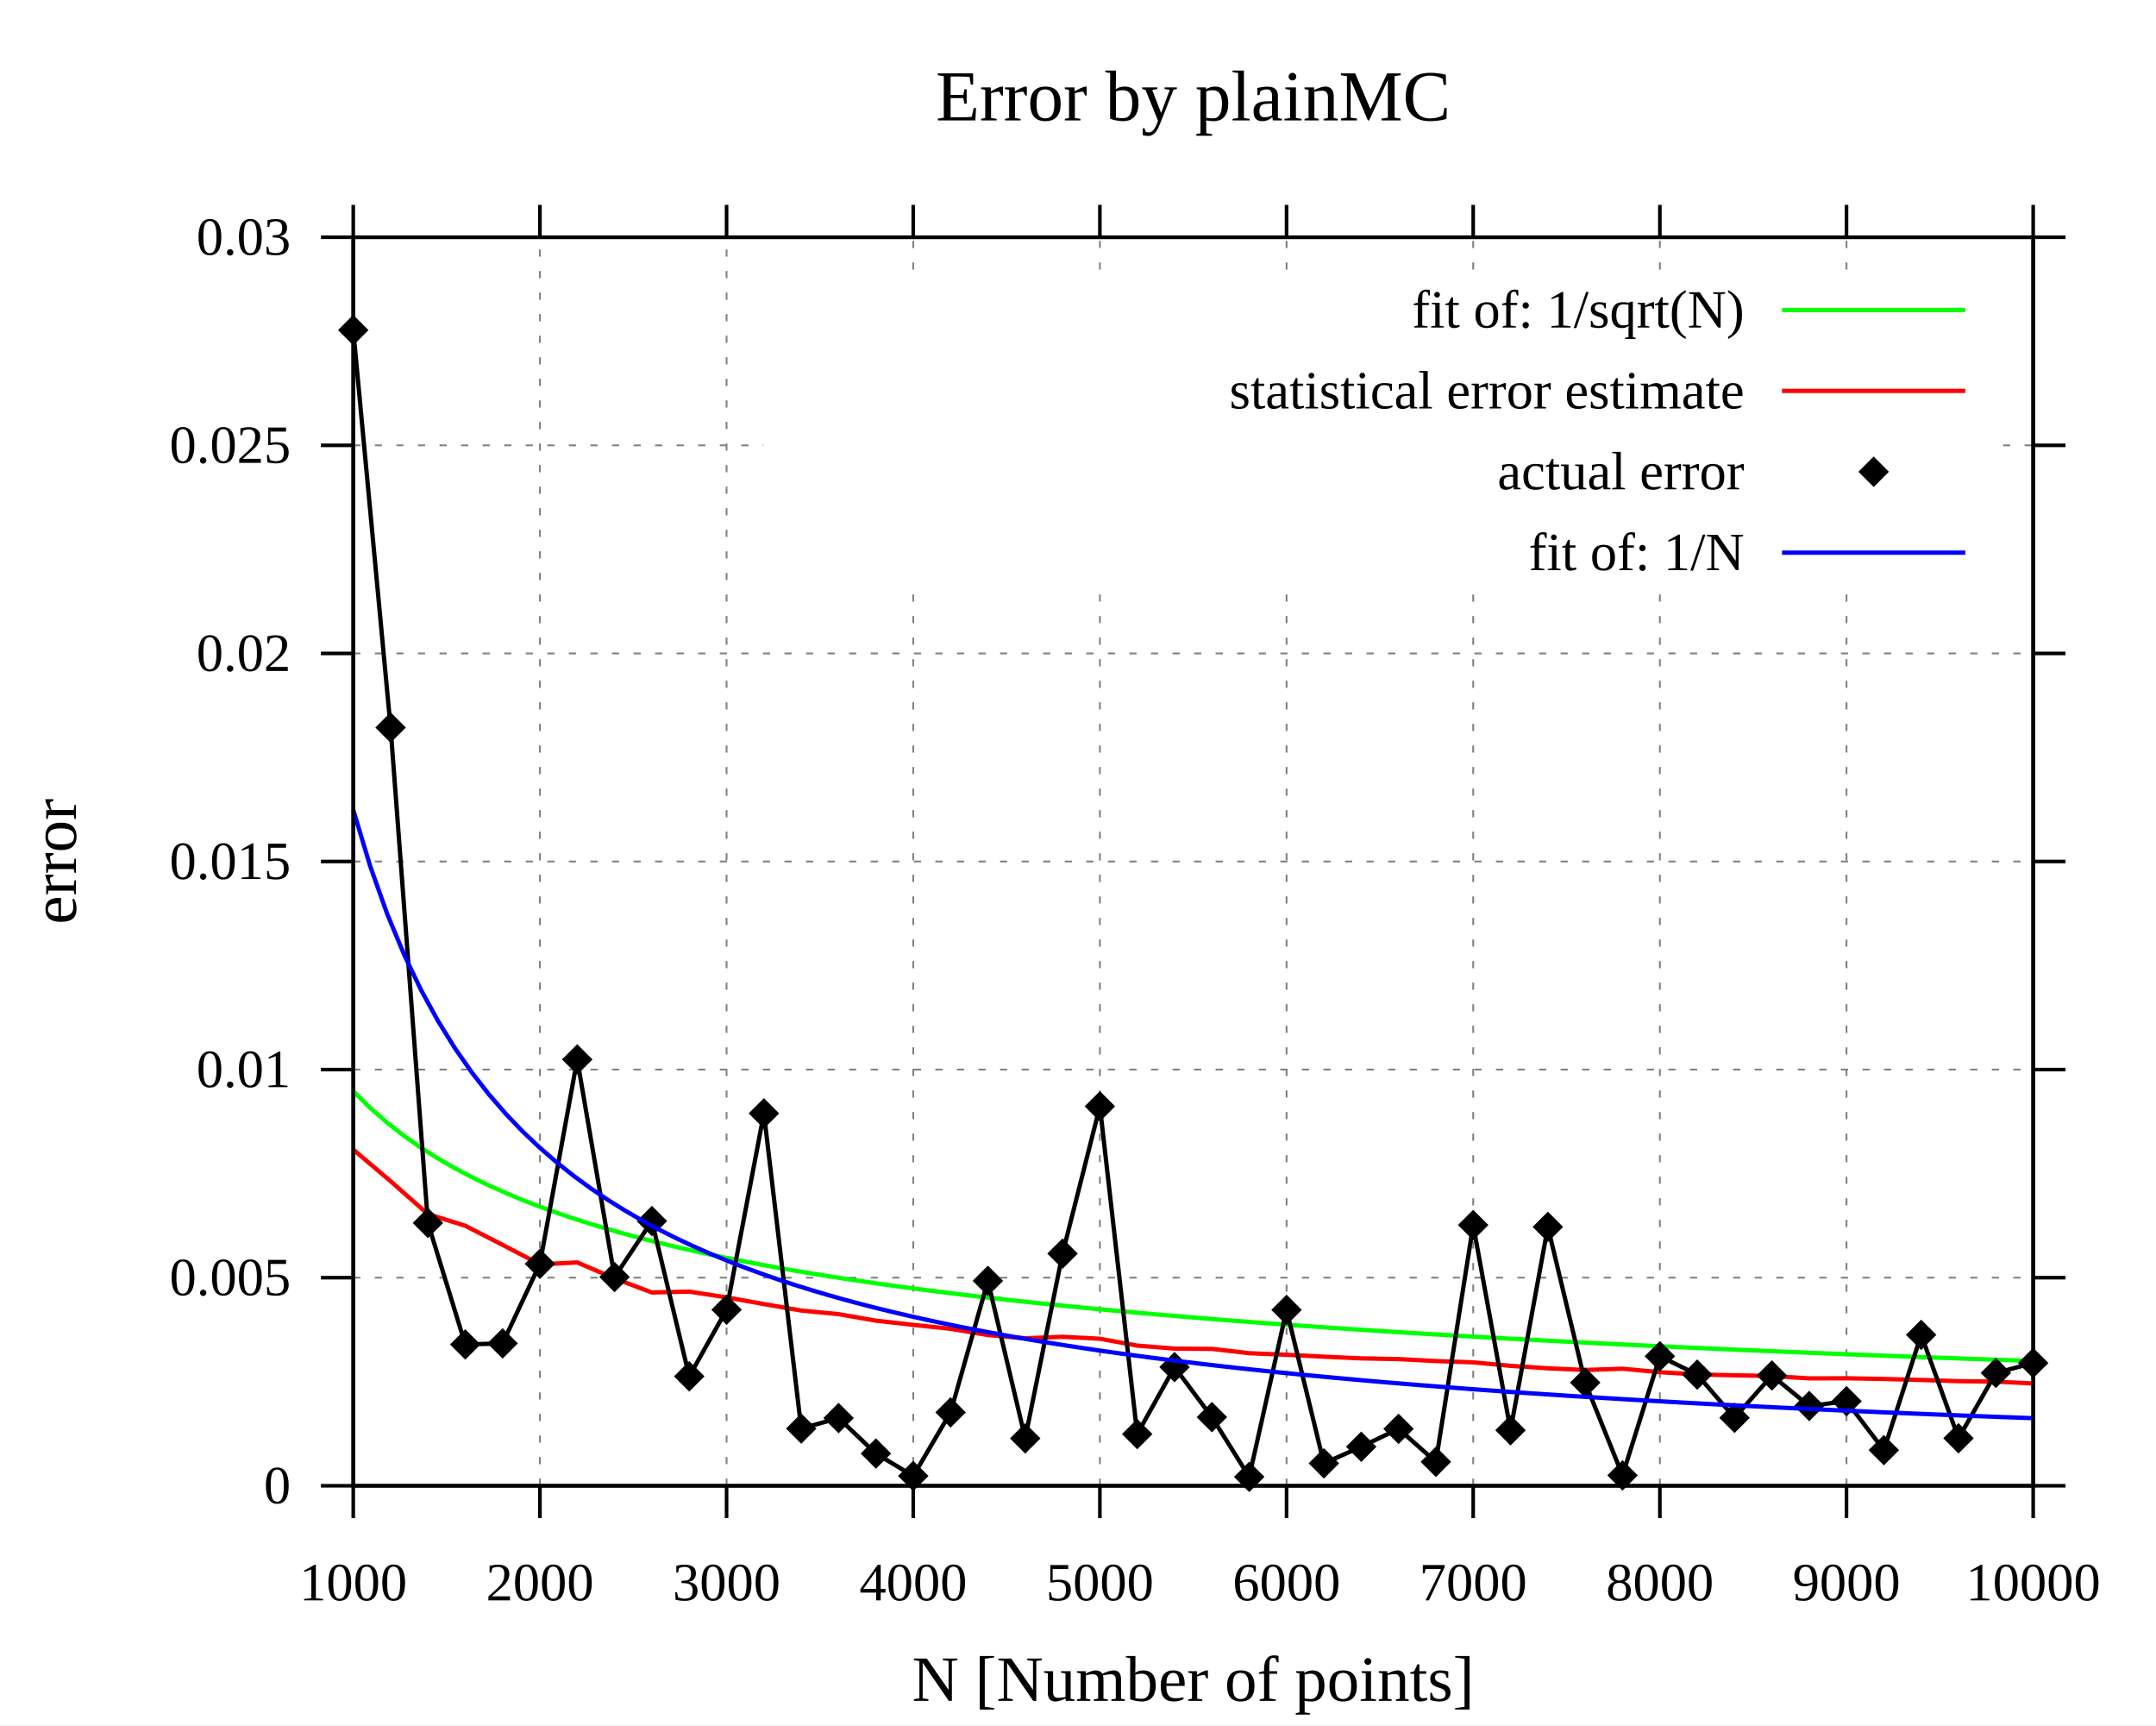
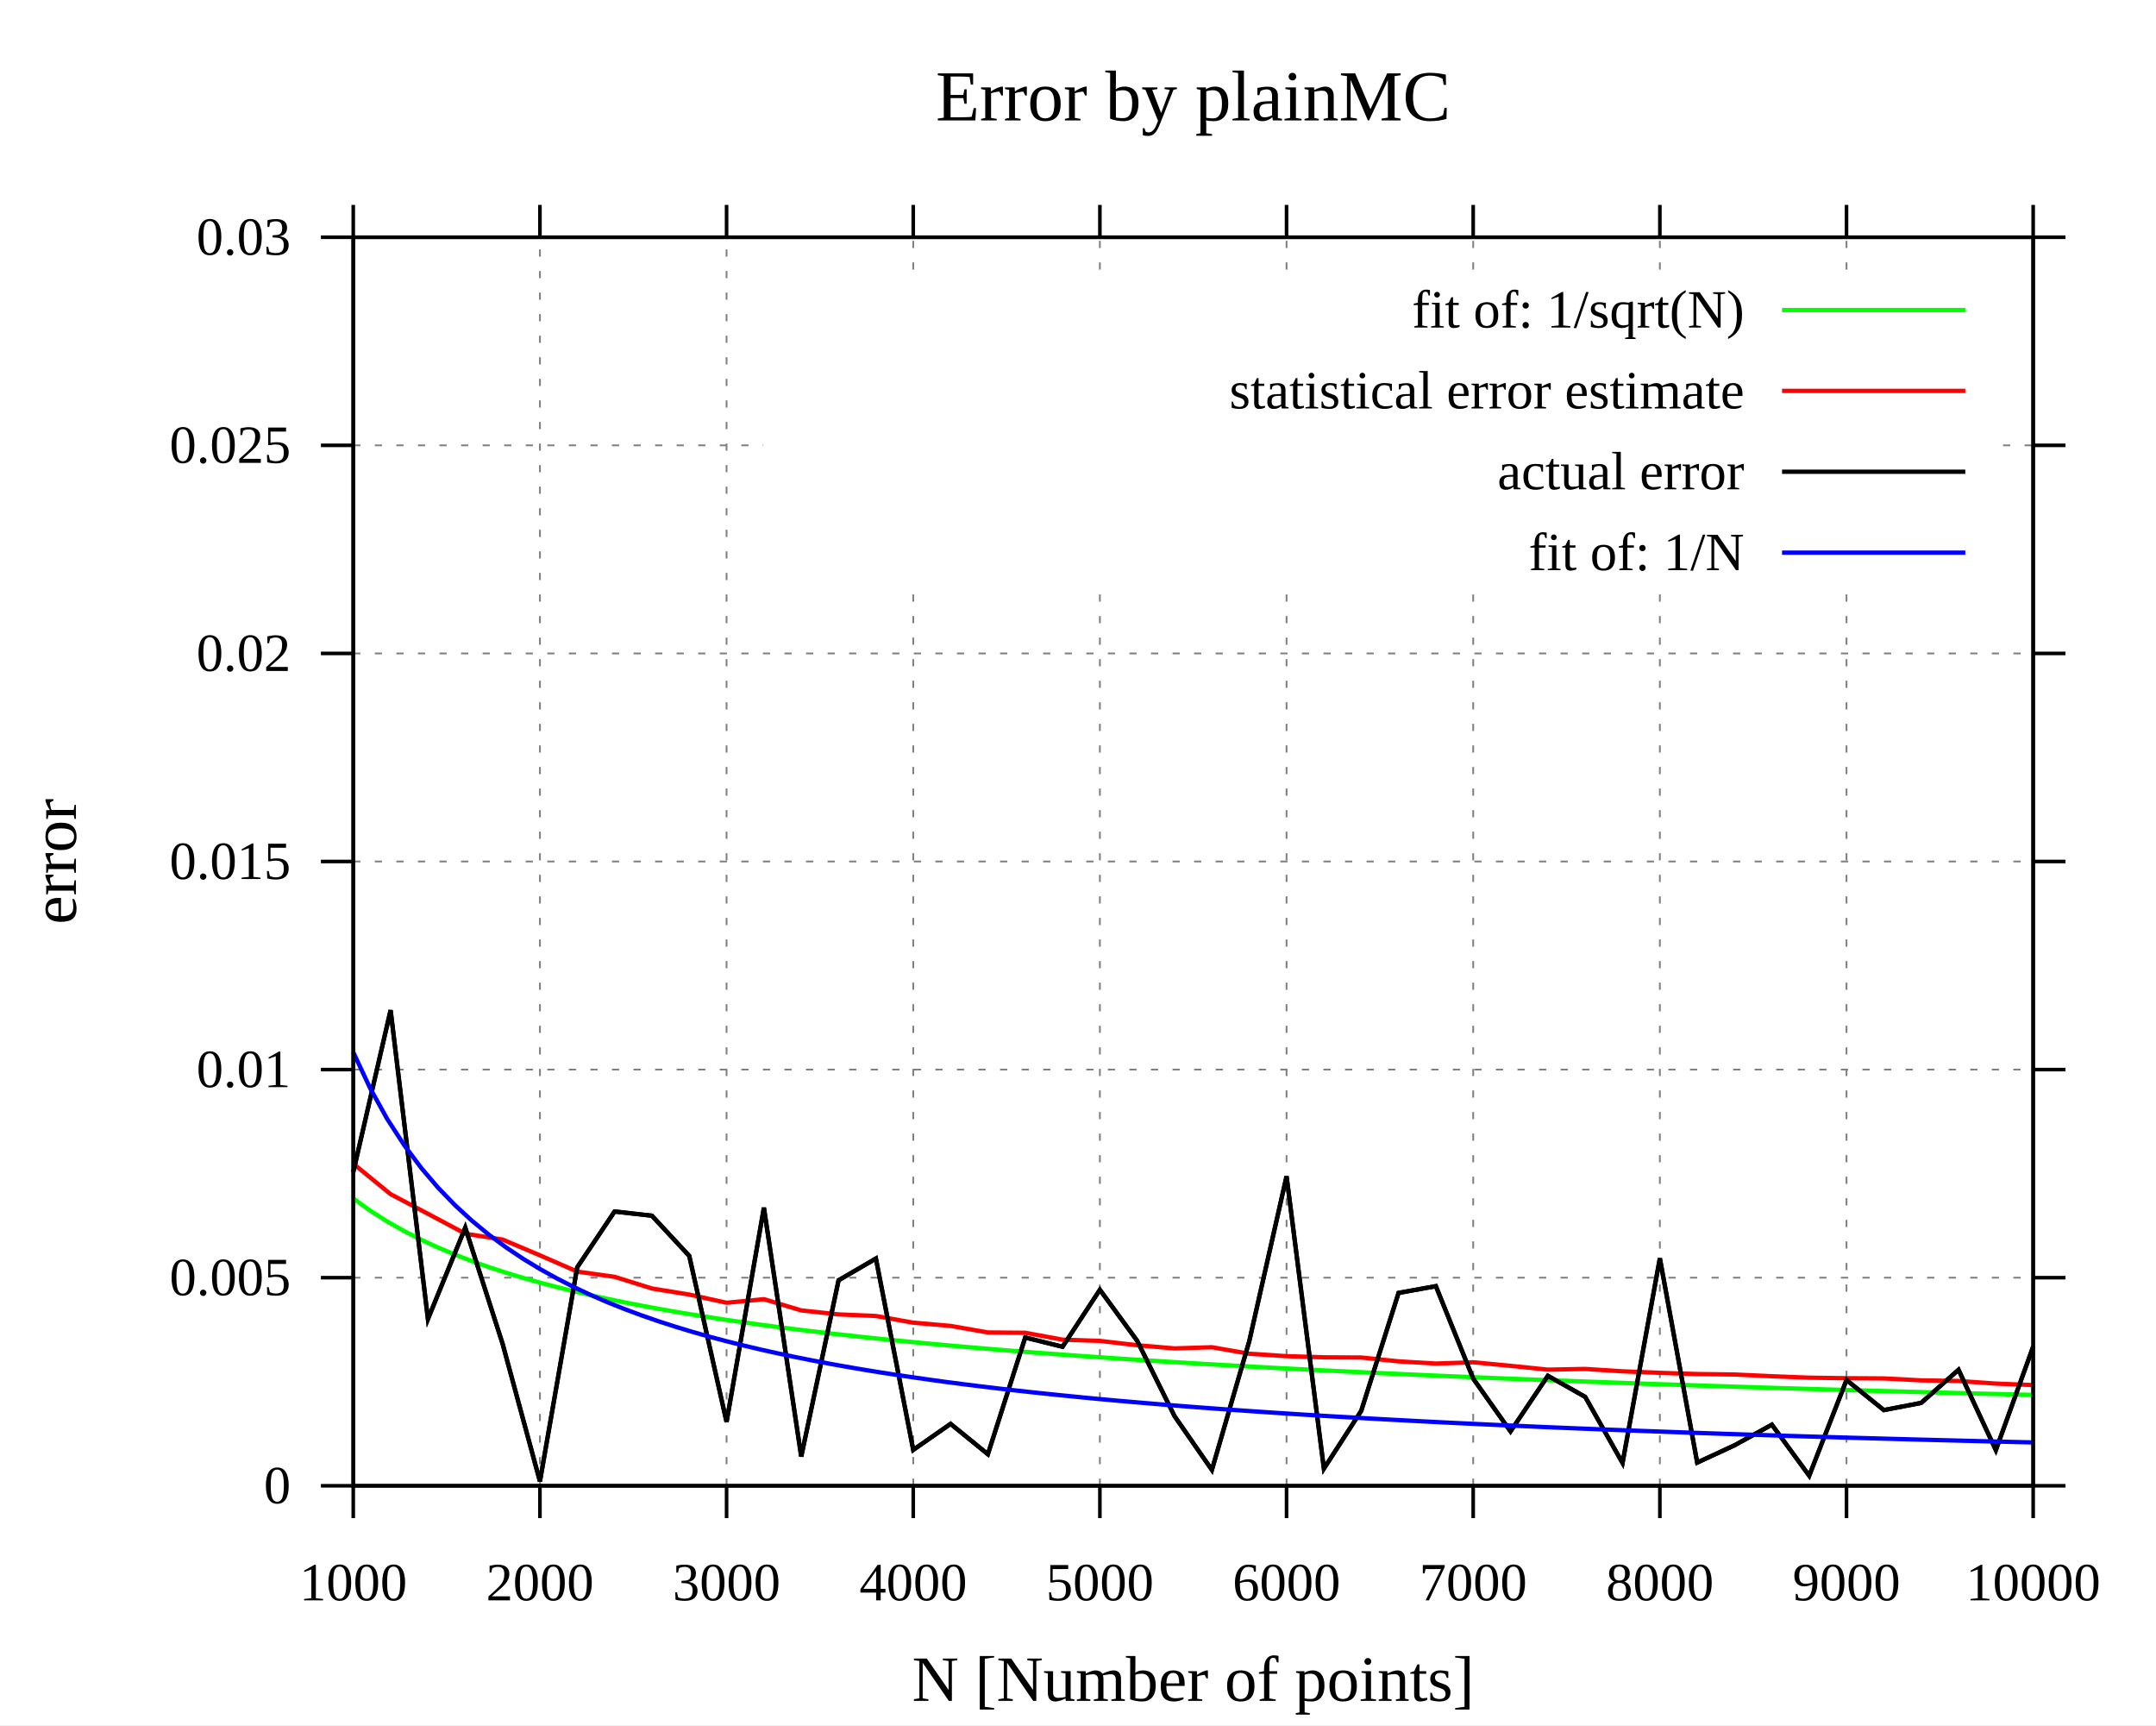
<svg xmlns="http://www.w3.org/2000/svg" xmlns:xlink="http://www.w3.org/1999/xlink" width="600" height="480" viewBox="0 0 600 480">
  <g id="gnuplot_canvas">
    <rect x="0" y="0" width="600" height="480" fill="#ffffff" />
    <defs>
      <circle id="gpDot" r="0.5" stroke-width="0.5" stroke="currentColor" />
      <path id="gpPt0" stroke-width="0.222" stroke="currentColor" d="M-1,0 h2 M0,-1 v2" />
      <path id="gpPt1" stroke-width="0.222" stroke="currentColor" d="M-1,-1 L1,1 M1,-1 L-1,1" />
      <path id="gpPt2" stroke-width="0.222" stroke="currentColor" d="M-1,0 L1,0 M0,-1 L0,1 M-1,-1 L1,1 M-1,1 L1,-1" />
      <rect id="gpPt3" stroke-width="0.222" stroke="currentColor" x="-1" y="-1" width="2" height="2" />
      <rect id="gpPt4" stroke-width="0.222" stroke="currentColor" fill="currentColor" x="-1" y="-1" width="2" height="2" />
      <circle id="gpPt5" stroke-width="0.222" stroke="currentColor" cx="0" cy="0" r="1" />
      <use xlink:href="#gpPt5" id="gpPt6" fill="currentColor" stroke="none" />
      <path id="gpPt7" stroke-width="0.222" stroke="currentColor" d="M0,-1.33 L-1.33,0.67 L1.33,0.67 z" />
      <use xlink:href="#gpPt7" id="gpPt8" fill="currentColor" stroke="none" />
      <use xlink:href="#gpPt7" id="gpPt9" stroke="currentColor" transform="rotate(180)" />
      <use xlink:href="#gpPt9" id="gpPt10" fill="currentColor" stroke="none" />
      <use xlink:href="#gpPt3" id="gpPt11" stroke="currentColor" transform="rotate(45)" />
      <use xlink:href="#gpPt11" id="gpPt12" fill="currentColor" stroke="none" />
      <path id="gpPt13" stroke-width="0.222" stroke="currentColor" d="M0,1.330 L1.265,0.411 L0.782,-1.067 L-0.782,-1.076 L-1.265,0.411 z" />
      <use xlink:href="#gpPt13" id="gpPt14" fill="currentColor" stroke="none" />
      <filter id="textbox" filterUnits="objectBoundingBox" x="0" y="0" height="1" width="1">
        <feFlood flood-color="#FFFFFF" flood-opacity="1" result="bgnd" />
        <feComposite in="SourceGraphic" in2="bgnd" operator="atop" />
      </filter>
      <filter id="greybox" filterUnits="objectBoundingBox" x="0" y="0" height="1" width="1">
        <feFlood flood-color="lightgrey" flood-opacity="1" result="grey" />
        <feComposite in="SourceGraphic" in2="grey" operator="atop" />
      </filter>
    </defs>
    <g fill="none" color="#FFFFFF" stroke="currentColor" stroke-width="1.00" stroke-linecap="butt" stroke-linejoin="miter">
</g>
    <g fill="none" color="black" stroke="currentColor" stroke-width="1.00" stroke-linecap="butt" stroke-linejoin="miter">
</g>
    <g fill="none" color="black" stroke="black" stroke-width="0.50" stroke-linecap="butt" stroke-linejoin="miter">
</g>
    <g fill="none" color="gray" stroke="currentColor" stroke-width="0.50" stroke-linecap="butt" stroke-linejoin="miter">
      <path stroke="gray" stroke-dasharray="2,4" class="gridline" d="M98.31,413.40 L565.82,413.40  " />
    </g>
    <g fill="none" color="gray" stroke="gray" stroke-width="1.00" stroke-linecap="butt" stroke-linejoin="miter">
</g>
    <g fill="none" color="black" stroke="currentColor" stroke-width="1.00" stroke-linecap="butt" stroke-linejoin="miter">
      <path stroke="black" d="M98.31,413.40 L89.31,413.40 M565.82,413.40 L574.82,413.40  " />
      <g transform="translate(80.92,418.28)" stroke="none" fill="black" font-family="Times New Roman" font-size="15.00" text-anchor="end">
        <text>
          <tspan font-family="Times New Roman"> 0</tspan>
        </text>
      </g>
    </g>
    <g fill="none" color="black" stroke="currentColor" stroke-width="1.00" stroke-linecap="butt" stroke-linejoin="miter">
</g>
    <g fill="none" color="black" stroke="black" stroke-width="0.50" stroke-linecap="butt" stroke-linejoin="miter">
</g>
    <g fill="none" color="gray" stroke="currentColor" stroke-width="0.50" stroke-linecap="butt" stroke-linejoin="miter">
      <path stroke="gray" stroke-dasharray="2,4" class="gridline" d="M98.31,355.50 L565.82,355.50  " />
    </g>
    <g fill="none" color="gray" stroke="gray" stroke-width="1.00" stroke-linecap="butt" stroke-linejoin="miter">
</g>
    <g fill="none" color="black" stroke="currentColor" stroke-width="1.00" stroke-linecap="butt" stroke-linejoin="miter">
      <path stroke="black" d="M98.31,355.50 L89.31,355.50 M565.82,355.50 L574.82,355.50  " />
      <g transform="translate(80.92,360.38)" stroke="none" fill="black" font-family="Times New Roman" font-size="15.00" text-anchor="end">
        <text>
          <tspan font-family="Times New Roman"> 0.005</tspan>
        </text>
      </g>
    </g>
    <g fill="none" color="black" stroke="currentColor" stroke-width="1.00" stroke-linecap="butt" stroke-linejoin="miter">
</g>
    <g fill="none" color="black" stroke="black" stroke-width="0.50" stroke-linecap="butt" stroke-linejoin="miter">
</g>
    <g fill="none" color="gray" stroke="currentColor" stroke-width="0.50" stroke-linecap="butt" stroke-linejoin="miter">
      <path stroke="gray" stroke-dasharray="2,4" class="gridline" d="M98.31,297.60 L565.82,297.60  " />
    </g>
    <g fill="none" color="gray" stroke="gray" stroke-width="1.00" stroke-linecap="butt" stroke-linejoin="miter">
</g>
    <g fill="none" color="black" stroke="currentColor" stroke-width="1.00" stroke-linecap="butt" stroke-linejoin="miter">
      <path stroke="black" d="M98.31,297.60 L89.31,297.60 M565.82,297.60 L574.82,297.60  " />
      <g transform="translate(80.92,302.48)" stroke="none" fill="black" font-family="Times New Roman" font-size="15.00" text-anchor="end">
        <text>
          <tspan font-family="Times New Roman"> 0.01</tspan>
        </text>
      </g>
    </g>
    <g fill="none" color="black" stroke="currentColor" stroke-width="1.00" stroke-linecap="butt" stroke-linejoin="miter">
</g>
    <g fill="none" color="black" stroke="black" stroke-width="0.50" stroke-linecap="butt" stroke-linejoin="miter">
</g>
    <g fill="none" color="gray" stroke="currentColor" stroke-width="0.50" stroke-linecap="butt" stroke-linejoin="miter">
      <path stroke="gray" stroke-dasharray="2,4" class="gridline" d="M98.31,239.70 L565.82,239.70  " />
    </g>
    <g fill="none" color="gray" stroke="gray" stroke-width="1.00" stroke-linecap="butt" stroke-linejoin="miter">
</g>
    <g fill="none" color="black" stroke="currentColor" stroke-width="1.00" stroke-linecap="butt" stroke-linejoin="miter">
      <path stroke="black" d="M98.31,239.70 L89.31,239.70 M565.82,239.70 L574.82,239.70  " />
      <g transform="translate(80.92,244.58)" stroke="none" fill="black" font-family="Times New Roman" font-size="15.00" text-anchor="end">
        <text>
          <tspan font-family="Times New Roman"> 0.015</tspan>
        </text>
      </g>
    </g>
    <g fill="none" color="black" stroke="currentColor" stroke-width="1.00" stroke-linecap="butt" stroke-linejoin="miter">
</g>
    <g fill="none" color="black" stroke="black" stroke-width="0.50" stroke-linecap="butt" stroke-linejoin="miter">
</g>
    <g fill="none" color="gray" stroke="currentColor" stroke-width="0.50" stroke-linecap="butt" stroke-linejoin="miter">
      <path stroke="gray" stroke-dasharray="2,4" class="gridline" d="M98.31,181.81 L565.82,181.81  " />
    </g>
    <g fill="none" color="gray" stroke="gray" stroke-width="1.00" stroke-linecap="butt" stroke-linejoin="miter">
</g>
    <g fill="none" color="black" stroke="currentColor" stroke-width="1.00" stroke-linecap="butt" stroke-linejoin="miter">
      <path stroke="black" d="M98.31,181.81 L89.31,181.81 M565.82,181.81 L574.82,181.81  " />
      <g transform="translate(80.92,186.69)" stroke="none" fill="black" font-family="Times New Roman" font-size="15.00" text-anchor="end">
        <text>
          <tspan font-family="Times New Roman"> 0.02</tspan>
        </text>
      </g>
    </g>
    <g fill="none" color="black" stroke="currentColor" stroke-width="1.00" stroke-linecap="butt" stroke-linejoin="miter">
</g>
    <g fill="none" color="black" stroke="black" stroke-width="0.50" stroke-linecap="butt" stroke-linejoin="miter">
</g>
    <g fill="none" color="gray" stroke="currentColor" stroke-width="0.50" stroke-linecap="butt" stroke-linejoin="miter">
      <path stroke="gray" stroke-dasharray="2,4" class="gridline" d="M98.31,123.91 L212.43,123.91 M557.43,123.91 L565.82,123.91  " />
    </g>
    <g fill="none" color="gray" stroke="gray" stroke-width="1.00" stroke-linecap="butt" stroke-linejoin="miter">
</g>
    <g fill="none" color="black" stroke="currentColor" stroke-width="1.00" stroke-linecap="butt" stroke-linejoin="miter">
      <path stroke="black" d="M98.31,123.91 L89.31,123.91 M565.82,123.91 L574.82,123.91  " />
      <g transform="translate(80.92,128.79)" stroke="none" fill="black" font-family="Times New Roman" font-size="15.00" text-anchor="end">
        <text>
          <tspan font-family="Times New Roman"> 0.025</tspan>
        </text>
      </g>
    </g>
    <g fill="none" color="black" stroke="currentColor" stroke-width="1.00" stroke-linecap="butt" stroke-linejoin="miter">
</g>
    <g fill="none" color="black" stroke="black" stroke-width="0.50" stroke-linecap="butt" stroke-linejoin="miter">
</g>
    <g fill="none" color="gray" stroke="currentColor" stroke-width="0.50" stroke-linecap="butt" stroke-linejoin="miter">
      <path stroke="gray" stroke-dasharray="2,4" class="gridline" d="M98.31,66.01 L565.82,66.01  " />
    </g>
    <g fill="none" color="gray" stroke="gray" stroke-width="1.00" stroke-linecap="butt" stroke-linejoin="miter">
</g>
    <g fill="none" color="black" stroke="currentColor" stroke-width="1.00" stroke-linecap="butt" stroke-linejoin="miter">
      <path stroke="black" d="M98.31,66.01 L89.31,66.01 M565.82,66.01 L574.82,66.01  " />
      <g transform="translate(80.92,70.89)" stroke="none" fill="black" font-family="Times New Roman" font-size="15.00" text-anchor="end">
        <text>
          <tspan font-family="Times New Roman"> 0.03</tspan>
        </text>
      </g>
    </g>
    <g fill="none" color="black" stroke="currentColor" stroke-width="1.00" stroke-linecap="butt" stroke-linejoin="miter">
</g>
    <g fill="none" color="black" stroke="black" stroke-width="0.50" stroke-linecap="butt" stroke-linejoin="miter">
</g>
    <g fill="none" color="gray" stroke="currentColor" stroke-width="0.50" stroke-linecap="butt" stroke-linejoin="miter">
      <path stroke="gray" stroke-dasharray="2,4" class="gridline" d="M98.31,413.40 L98.31,66.01  " />
    </g>
    <g fill="none" color="gray" stroke="gray" stroke-width="1.00" stroke-linecap="butt" stroke-linejoin="miter">
</g>
    <g fill="none" color="black" stroke="currentColor" stroke-width="1.00" stroke-linecap="butt" stroke-linejoin="miter">
      <path stroke="black" d="M98.31,413.40 L98.31,422.40 M98.31,66.01 L98.31,57.01  " />
      <g transform="translate(98.31,445.28)" stroke="none" fill="black" font-family="Times New Roman" font-size="15.00" text-anchor="middle">
        <text>
          <tspan font-family="Times New Roman"> 1000</tspan>
        </text>
      </g>
    </g>
    <g fill="none" color="black" stroke="currentColor" stroke-width="1.00" stroke-linecap="butt" stroke-linejoin="miter">
</g>
    <g fill="none" color="black" stroke="black" stroke-width="0.50" stroke-linecap="butt" stroke-linejoin="miter">
</g>
    <g fill="none" color="gray" stroke="currentColor" stroke-width="0.50" stroke-linecap="butt" stroke-linejoin="miter">
      <path stroke="gray" stroke-dasharray="2,4" class="gridline" d="M150.26,413.40 L150.26,66.01  " />
    </g>
    <g fill="none" color="gray" stroke="gray" stroke-width="1.00" stroke-linecap="butt" stroke-linejoin="miter">
</g>
    <g fill="none" color="black" stroke="currentColor" stroke-width="1.00" stroke-linecap="butt" stroke-linejoin="miter">
      <path stroke="black" d="M150.26,413.40 L150.26,422.40 M150.26,66.01 L150.26,57.01  " />
      <g transform="translate(150.26,445.28)" stroke="none" fill="black" font-family="Times New Roman" font-size="15.00" text-anchor="middle">
        <text>
          <tspan font-family="Times New Roman"> 2000</tspan>
        </text>
      </g>
    </g>
    <g fill="none" color="black" stroke="currentColor" stroke-width="1.00" stroke-linecap="butt" stroke-linejoin="miter">
</g>
    <g fill="none" color="black" stroke="black" stroke-width="0.50" stroke-linecap="butt" stroke-linejoin="miter">
</g>
    <g fill="none" color="gray" stroke="currentColor" stroke-width="0.50" stroke-linecap="butt" stroke-linejoin="miter">
      <path stroke="gray" stroke-dasharray="2,4" class="gridline" d="M202.20,413.40 L202.20,66.01  " />
    </g>
    <g fill="none" color="gray" stroke="gray" stroke-width="1.00" stroke-linecap="butt" stroke-linejoin="miter">
</g>
    <g fill="none" color="black" stroke="currentColor" stroke-width="1.00" stroke-linecap="butt" stroke-linejoin="miter">
      <path stroke="black" d="M202.20,413.40 L202.20,422.40 M202.20,66.01 L202.20,57.01  " />
      <g transform="translate(202.20,445.28)" stroke="none" fill="black" font-family="Times New Roman" font-size="15.00" text-anchor="middle">
        <text>
          <tspan font-family="Times New Roman"> 3000</tspan>
        </text>
      </g>
    </g>
    <g fill="none" color="black" stroke="currentColor" stroke-width="1.00" stroke-linecap="butt" stroke-linejoin="miter">
</g>
    <g fill="none" color="black" stroke="black" stroke-width="0.50" stroke-linecap="butt" stroke-linejoin="miter">
</g>
    <g fill="none" color="gray" stroke="currentColor" stroke-width="0.50" stroke-linecap="butt" stroke-linejoin="miter">
      <path stroke="gray" stroke-dasharray="2,4" class="gridline" d="M254.15,413.40 L254.15,165.01 M254.15,75.01 L254.15,66.01  " />
    </g>
    <g fill="none" color="gray" stroke="gray" stroke-width="1.00" stroke-linecap="butt" stroke-linejoin="miter">
</g>
    <g fill="none" color="black" stroke="currentColor" stroke-width="1.00" stroke-linecap="butt" stroke-linejoin="miter">
      <path stroke="black" d="M254.15,413.40 L254.15,422.40 M254.15,66.01 L254.15,57.01  " />
      <g transform="translate(254.15,445.28)" stroke="none" fill="black" font-family="Times New Roman" font-size="15.00" text-anchor="middle">
        <text>
          <tspan font-family="Times New Roman"> 4000</tspan>
        </text>
      </g>
    </g>
    <g fill="none" color="black" stroke="currentColor" stroke-width="1.00" stroke-linecap="butt" stroke-linejoin="miter">
</g>
    <g fill="none" color="black" stroke="black" stroke-width="0.50" stroke-linecap="butt" stroke-linejoin="miter">
</g>
    <g fill="none" color="gray" stroke="currentColor" stroke-width="0.50" stroke-linecap="butt" stroke-linejoin="miter">
      <path stroke="gray" stroke-dasharray="2,4" class="gridline" d="M306.09,413.40 L306.09,165.01 M306.09,75.01 L306.09,66.01  " />
    </g>
    <g fill="none" color="gray" stroke="gray" stroke-width="1.00" stroke-linecap="butt" stroke-linejoin="miter">
</g>
    <g fill="none" color="black" stroke="currentColor" stroke-width="1.00" stroke-linecap="butt" stroke-linejoin="miter">
      <path stroke="black" d="M306.09,413.40 L306.09,422.40 M306.09,66.01 L306.09,57.01  " />
      <g transform="translate(306.09,445.28)" stroke="none" fill="black" font-family="Times New Roman" font-size="15.00" text-anchor="middle">
        <text>
          <tspan font-family="Times New Roman"> 5000</tspan>
        </text>
      </g>
    </g>
    <g fill="none" color="black" stroke="currentColor" stroke-width="1.00" stroke-linecap="butt" stroke-linejoin="miter">
</g>
    <g fill="none" color="black" stroke="black" stroke-width="0.50" stroke-linecap="butt" stroke-linejoin="miter">
</g>
    <g fill="none" color="gray" stroke="currentColor" stroke-width="0.50" stroke-linecap="butt" stroke-linejoin="miter">
      <path stroke="gray" stroke-dasharray="2,4" class="gridline" d="M358.04,413.40 L358.04,165.01 M358.04,75.01 L358.04,66.01  " />
    </g>
    <g fill="none" color="gray" stroke="gray" stroke-width="1.00" stroke-linecap="butt" stroke-linejoin="miter">
</g>
    <g fill="none" color="black" stroke="currentColor" stroke-width="1.00" stroke-linecap="butt" stroke-linejoin="miter">
      <path stroke="black" d="M358.04,413.40 L358.04,422.40 M358.04,66.01 L358.04,57.01  " />
      <g transform="translate(358.04,445.28)" stroke="none" fill="black" font-family="Times New Roman" font-size="15.00" text-anchor="middle">
        <text>
          <tspan font-family="Times New Roman"> 6000</tspan>
        </text>
      </g>
    </g>
    <g fill="none" color="black" stroke="currentColor" stroke-width="1.00" stroke-linecap="butt" stroke-linejoin="miter">
</g>
    <g fill="none" color="black" stroke="black" stroke-width="0.50" stroke-linecap="butt" stroke-linejoin="miter">
</g>
    <g fill="none" color="gray" stroke="currentColor" stroke-width="0.50" stroke-linecap="butt" stroke-linejoin="miter">
      <path stroke="gray" stroke-dasharray="2,4" class="gridline" d="M409.98,413.40 L409.98,165.01 M409.98,75.01 L409.98,66.01  " />
    </g>
    <g fill="none" color="gray" stroke="gray" stroke-width="1.00" stroke-linecap="butt" stroke-linejoin="miter">
</g>
    <g fill="none" color="black" stroke="currentColor" stroke-width="1.00" stroke-linecap="butt" stroke-linejoin="miter">
      <path stroke="black" d="M409.98,413.40 L409.98,422.40 M409.98,66.01 L409.98,57.01  " />
      <g transform="translate(409.98,445.28)" stroke="none" fill="black" font-family="Times New Roman" font-size="15.00" text-anchor="middle">
        <text>
          <tspan font-family="Times New Roman"> 7000</tspan>
        </text>
      </g>
    </g>
    <g fill="none" color="black" stroke="currentColor" stroke-width="1.00" stroke-linecap="butt" stroke-linejoin="miter">
</g>
    <g fill="none" color="black" stroke="black" stroke-width="0.50" stroke-linecap="butt" stroke-linejoin="miter">
</g>
    <g fill="none" color="gray" stroke="currentColor" stroke-width="0.50" stroke-linecap="butt" stroke-linejoin="miter">
      <path stroke="gray" stroke-dasharray="2,4" class="gridline" d="M461.93,413.40 L461.93,165.01 M461.93,75.01 L461.93,66.01  " />
    </g>
    <g fill="none" color="gray" stroke="gray" stroke-width="1.00" stroke-linecap="butt" stroke-linejoin="miter">
</g>
    <g fill="none" color="black" stroke="currentColor" stroke-width="1.00" stroke-linecap="butt" stroke-linejoin="miter">
      <path stroke="black" d="M461.93,413.40 L461.93,422.40 M461.93,66.01 L461.93,57.01  " />
      <g transform="translate(461.93,445.28)" stroke="none" fill="black" font-family="Times New Roman" font-size="15.00" text-anchor="middle">
        <text>
          <tspan font-family="Times New Roman"> 8000</tspan>
        </text>
      </g>
    </g>
    <g fill="none" color="black" stroke="currentColor" stroke-width="1.00" stroke-linecap="butt" stroke-linejoin="miter">
</g>
    <g fill="none" color="black" stroke="black" stroke-width="0.50" stroke-linecap="butt" stroke-linejoin="miter">
</g>
    <g fill="none" color="gray" stroke="currentColor" stroke-width="0.50" stroke-linecap="butt" stroke-linejoin="miter">
      <path stroke="gray" stroke-dasharray="2,4" class="gridline" d="M513.87,413.40 L513.87,165.01 M513.87,75.01 L513.87,66.01  " />
    </g>
    <g fill="none" color="gray" stroke="gray" stroke-width="1.00" stroke-linecap="butt" stroke-linejoin="miter">
</g>
    <g fill="none" color="black" stroke="currentColor" stroke-width="1.00" stroke-linecap="butt" stroke-linejoin="miter">
      <path stroke="black" d="M513.87,413.40 L513.87,422.40 M513.87,66.01 L513.87,57.01  " />
      <g transform="translate(513.87,445.28)" stroke="none" fill="black" font-family="Times New Roman" font-size="15.00" text-anchor="middle">
        <text>
          <tspan font-family="Times New Roman"> 9000</tspan>
        </text>
      </g>
    </g>
    <g fill="none" color="black" stroke="currentColor" stroke-width="1.00" stroke-linecap="butt" stroke-linejoin="miter">
</g>
    <g fill="none" color="black" stroke="black" stroke-width="0.50" stroke-linecap="butt" stroke-linejoin="miter">
</g>
    <g fill="none" color="gray" stroke="currentColor" stroke-width="0.50" stroke-linecap="butt" stroke-linejoin="miter">
      <path stroke="gray" stroke-dasharray="2,4" class="gridline" d="M565.82,413.40 L565.82,66.01  " />
    </g>
    <g fill="none" color="gray" stroke="gray" stroke-width="1.00" stroke-linecap="butt" stroke-linejoin="miter">
</g>
    <g fill="none" color="black" stroke="currentColor" stroke-width="1.00" stroke-linecap="butt" stroke-linejoin="miter">
      <path stroke="black" d="M565.82,413.40 L565.82,422.40 M565.82,66.01 L565.82,57.01  " />
      <g transform="translate(565.82,445.28)" stroke="none" fill="black" font-family="Times New Roman" font-size="15.00" text-anchor="middle">
        <text>
          <tspan font-family="Times New Roman"> 10000</tspan>
        </text>
      </g>
    </g>
    <g fill="none" color="black" stroke="currentColor" stroke-width="1.00" stroke-linecap="butt" stroke-linejoin="miter">
</g>
    <g fill="none" color="black" stroke="currentColor" stroke-width="1.00" stroke-linecap="butt" stroke-linejoin="miter">
      <path stroke="black" d="M98.31,66.01 L98.31,413.40 L565.82,413.40 L565.82,66.01 L98.31,66.01 Z  " />
    </g>
    <g fill="none" color="black" stroke="currentColor" stroke-width="1.00" stroke-linecap="butt" stroke-linejoin="miter">
      <g transform="translate(21.13,239.71) rotate(270)" stroke="none" fill="black" font-family="Times New Roman" font-size="18.00" text-anchor="middle">
        <text>
          <tspan font-family="Times New Roman">error</tspan>
        </text>
      </g>
    </g>
    <g fill="none" color="black" stroke="currentColor" stroke-width="1.00" stroke-linecap="butt" stroke-linejoin="miter">
      <g transform="translate(332.06,473.25)" stroke="none" fill="black" font-family="Times New Roman" font-size="18.00" text-anchor="middle">
        <text>
          <tspan font-family="Times New Roman">N [Number of points]</tspan>
        </text>
      </g>
    </g>
    <g fill="none" color="black" stroke="currentColor" stroke-width="1.00" stroke-linecap="butt" stroke-linejoin="miter">
</g>
    <g id="gnuplot_plot_1">
      <g fill="none" color="#FFFFFF" stroke="currentColor" stroke-width="1.20" stroke-linecap="butt" stroke-linejoin="miter">
</g>
      <g fill="none" color="black" stroke="currentColor" stroke-width="1.20" stroke-linecap="butt" stroke-linejoin="miter">
        <g transform="translate(485.43,91.14)" stroke="none" fill="black" font-family="Times New Roman" font-size="15.00" text-anchor="end">
          <text>
            <tspan font-family="Times New Roman">fit of: 1/sqrt(N)</tspan>
          </text>
        </g>
      </g>
      <g fill="none" color="black" stroke="currentColor" stroke-width="1.20" stroke-linecap="butt" stroke-linejoin="miter">
-         <path stroke="rgb(  0, 255,   0)" d="M495.93,86.26 L546.93,86.26 M98.31,303.59 L103.03,308.27 L107.75,312.39 L112.48,316.07 L117.20,319.37 L121.92,322.35   L126.64,325.07 L131.37,327.56 L136.09,329.85 L140.81,331.96 L145.53,333.93 L150.26,335.75 L154.98,337.46 L159.70,339.06   L164.42,340.56 L169.14,341.98 L173.87,343.31 L178.59,344.57 L183.31,345.77 L188.03,346.91 L192.76,347.99 L197.48,349.02   L202.20,350.00 L206.92,350.94 L211.65,351.84 L216.37,352.70 L221.09,353.53 L225.81,354.32 L230.54,355.08 L235.26,355.82   L239.98,356.52 L244.70,357.20 L249.42,357.86 L254.15,358.50 L258.87,359.11 L263.59,359.70 L268.31,360.28 L273.04,360.83   L277.76,361.37 L282.48,361.90 L287.20,362.40 L291.93,362.90 L296.65,363.37 L301.37,363.84 L306.09,364.29 L310.81,364.73   L315.54,365.16 L320.26,365.58 L324.98,365.99 L329.70,366.38 L334.43,366.77 L339.15,367.15 L343.87,367.52 L348.59,367.88   L353.32,368.23 L358.04,368.57 L362.76,368.91 L367.48,369.24 L372.20,369.56 L376.93,369.87 L381.65,370.18 L386.37,370.48   L391.09,370.77 L395.82,371.06 L400.54,371.35 L405.26,371.62 L409.98,371.90 L414.71,372.16 L419.43,372.43 L424.15,372.68   L428.87,372.93 L433.59,373.18 L438.32,373.42 L443.04,373.66 L447.76,373.90 L452.48,374.13 L457.21,374.35 L461.93,374.58   L466.65,374.80 L471.37,375.01 L476.10,375.22 L480.82,375.43 L485.54,375.64 L490.26,375.84 L494.99,376.03 L499.71,376.23   L504.43,376.42 L509.15,376.61 L513.87,376.80 L518.60,376.98 L523.32,377.16 L528.04,377.34 L532.76,377.52 L537.49,377.69   L542.21,377.86 L546.93,378.03 L551.65,378.19 L556.38,378.36 L561.10,378.52 L565.82,378.68  " />
+         <path stroke="rgb(  0, 255,   0)" d="M495.93,86.26 L546.93,86.26 M98.31,333.46 L103.03,336.87 L107.75,339.87 L112.48,342.54 L117.20,344.95 L121.92,347.12   L126.64,349.10 L131.37,350.91 L136.09,352.58 L140.81,354.12 L145.53,355.55 L150.26,356.88 L154.98,358.12 L159.70,359.28   L164.42,360.38 L169.14,361.41 L173.87,362.38 L178.59,363.30 L183.31,364.17 L188.03,365.00 L192.76,365.78 L197.48,366.53   L202.20,367.25 L206.92,367.93 L211.65,368.59 L216.37,369.21 L221.09,369.82 L225.81,370.39 L230.54,370.95 L235.26,371.48   L239.98,372.00 L244.70,372.49 L249.42,372.97 L254.15,373.43 L258.87,373.88 L263.59,374.31 L268.31,374.73 L273.04,375.13   L277.76,375.53 L282.48,375.91 L287.20,376.28 L291.93,376.63 L296.65,376.98 L301.37,377.32 L306.09,377.65 L310.81,377.97   L315.54,378.28 L320.26,378.59 L324.98,378.88 L329.70,379.17 L334.43,379.46 L339.15,379.73 L343.87,380.00 L348.59,380.26   L353.32,380.52 L358.04,380.77 L362.76,381.01 L367.48,381.25 L372.20,381.48 L376.93,381.71 L381.65,381.94 L386.37,382.16   L391.09,382.37 L395.82,382.58 L400.54,382.79 L405.26,382.99 L409.98,383.19 L414.71,383.38 L419.43,383.57 L424.15,383.76   L428.87,383.94 L433.59,384.12 L438.32,384.30 L443.04,384.47 L447.76,384.64 L452.48,384.81 L457.21,384.98 L461.93,385.14   L466.65,385.30 L471.37,385.45 L476.10,385.61 L480.82,385.76 L485.54,385.91 L490.26,386.06 L494.99,386.20 L499.71,386.34   L504.43,386.48 L509.15,386.62 L513.87,386.75 L518.60,386.89 L523.32,387.02 L528.04,387.15 L532.76,387.28 L537.49,387.40   L542.21,387.53 L546.93,387.65 L551.65,387.77 L556.38,387.89 L561.10,388.01 L565.82,388.12  " />
      </g>
    </g>
    <g id="gnuplot_plot_2">
      <g fill="none" color="black" stroke="currentColor" stroke-width="1.20" stroke-linecap="butt" stroke-linejoin="miter">
        <g transform="translate(485.43,113.64)" stroke="none" fill="black" font-family="Times New Roman" font-size="15.00" text-anchor="end">
          <text>
            <tspan font-family="Times New Roman">statistical error estimate</tspan>
          </text>
        </g>
      </g>
      <g fill="none" color="black" stroke="currentColor" stroke-width="1.20" stroke-linecap="butt" stroke-linejoin="miter">
-         <path stroke="rgb(255,   0,   0)" d="M495.93,108.76 L546.93,108.76 M98.31,319.85 L108.70,328.66 L119.09,337.82 L129.48,341.05 L139.87,346.38 L150.26,351.79   L160.64,351.26 L171.03,355.71 L181.42,359.62 L191.81,359.38 L202.20,360.98 L212.59,362.84 L222.98,364.65 L233.37,365.65   L243.76,367.46 L254.15,368.63 L264.54,369.73 L274.92,371.46 L285.31,372.36 L295.70,371.95 L306.09,372.49 L316.48,374.40   L326.87,375.24 L337.26,375.32 L347.65,376.51 L358.04,376.95 L368.43,377.48 L378.82,377.95 L389.21,378.15 L399.59,378.70   L409.98,379.06 L420.37,380.03 L430.76,380.72 L441.15,381.18 L451.54,380.83 L461.93,381.80 L472.32,382.42 L482.71,382.66   L493.10,382.86 L503.49,383.52 L513.87,383.49 L524.26,383.68 L534.65,383.96 L545.04,384.29 L555.43,384.42 L565.82,384.94    " />
+         <path stroke="rgb(255,   0,   0)" d="M495.93,108.76 L546.93,108.76 M98.31,323.79 L108.70,332.27 L119.09,337.73 L129.48,343.26 L139.87,344.90 L150.26,349.29   L160.64,353.81 L171.03,355.26 L181.42,358.51 L191.81,360.20 L202.20,362.48 L212.59,361.48 L222.98,364.61 L233.37,365.72   L243.76,366.16 L254.15,368.02 L264.54,368.92 L274.92,370.74 L285.31,370.83 L295.70,372.75 L306.09,373.09 L316.48,374.30   L326.87,375.18 L337.26,374.85 L347.65,376.66 L358.04,377.34 L368.43,377.66 L378.82,377.71 L389.21,378.78 L399.59,379.40   L409.98,379.03 L420.37,380.03 L430.76,381.09 L441.15,380.89 L451.54,381.55 L461.93,381.98 L472.32,382.31 L482.71,382.44   L493.10,382.92 L503.49,383.32 L513.87,383.47 L524.26,383.53 L534.65,384.07 L545.04,384.24 L555.43,384.97 L565.82,385.38    " />
      </g>
    </g>
    <g id="gnuplot_plot_3">
      <g fill="none" color="black" stroke="currentColor" stroke-width="1.20" stroke-linecap="butt" stroke-linejoin="miter">
-         <path stroke="rgb(  0,   0,   0)" d="M98.31,91.85 L108.70,202.43 L119.09,340.28 L129.48,374.08 L139.87,373.78 L150.26,351.64 L160.64,294.78 L171.03,355.32   L181.42,339.75 L191.81,382.96 L202.20,364.42 L212.59,309.79 L222.98,397.48 L233.37,394.56 L243.76,404.43 L254.15,410.67   L264.54,392.98 L274.92,356.38 L285.31,400.22 L295.70,348.80 L306.09,307.83 L316.48,399.02 L326.87,380.38 L337.26,394.30   L347.65,410.92 L358.04,364.46 L368.43,407.16 L378.82,402.54 L389.21,397.56 L399.59,406.74 L409.98,340.85 L420.37,397.95   L430.76,341.37 L441.15,384.70 L451.54,410.51 L461.93,377.36 L472.32,382.47 L482.71,394.49 L493.10,382.71 L503.49,391.20   L513.87,389.87 L524.26,403.48 L534.65,371.41 L545.04,400.18 L555.43,382.00 L565.82,379.25  " />
+         <path stroke="rgb(  0,   0,   0)" d="M98.31,326.12 L108.70,281.08 L119.09,367.02 L129.48,341.58 L139.87,373.90 L150.26,412.18 L160.64,352.61 L171.03,337.09   L181.42,338.26 L191.81,349.43 L202.20,395.65 L212.59,336.03 L222.98,405.27 L233.37,356.22 L243.76,350.18 L254.15,403.42   L264.54,396.17 L274.92,404.62 L285.31,372.15 L295.70,374.72 L306.09,358.87 L316.48,373.08 L326.87,394.03 L337.26,408.99   L347.65,373.22 L358.04,327.29 L368.43,408.64 L378.82,392.55 L389.21,359.74 L399.59,357.86 L409.98,383.58 L420.37,398.27   L430.76,382.80 L441.15,388.67 L451.54,407.05 L461.93,350.13 L472.32,406.95 L482.71,402.14 L493.10,396.40 L503.49,410.60   L513.87,383.97 L524.26,392.34 L534.65,390.34 L545.04,381.12 L555.43,403.48 L565.82,374.67  " />
      </g>
    </g>
    <g id="gnuplot_plot_4">
      <g fill="none" color="black" stroke="currentColor" stroke-width="1.20" stroke-linecap="butt" stroke-linejoin="miter">
        <g transform="translate(485.43,136.14)" stroke="none" fill="black" font-family="Times New Roman" font-size="15.00" text-anchor="end">
          <text>
            <tspan font-family="Times New Roman">actual error</tspan>
          </text>
        </g>
      </g>
      <g fill="none" color="black" stroke="currentColor" stroke-width="1.20" stroke-linecap="butt" stroke-linejoin="miter">
-         <use xlink:href="#gpPt12" transform="translate(98.31,91.85) scale(2.70)" color="rgb(  0,   0,   0)" />
-         <use xlink:href="#gpPt12" transform="translate(108.70,202.43) scale(2.70)" color="rgb(  0,   0,   0)" />
-         <use xlink:href="#gpPt12" transform="translate(119.09,340.28) scale(2.70)" color="rgb(  0,   0,   0)" />
-         <use xlink:href="#gpPt12" transform="translate(129.48,374.08) scale(2.70)" color="rgb(  0,   0,   0)" />
-         <use xlink:href="#gpPt12" transform="translate(139.87,373.78) scale(2.70)" color="rgb(  0,   0,   0)" />
-         <use xlink:href="#gpPt12" transform="translate(150.26,351.64) scale(2.70)" color="rgb(  0,   0,   0)" />
-         <use xlink:href="#gpPt12" transform="translate(160.64,294.78) scale(2.70)" color="rgb(  0,   0,   0)" />
-         <use xlink:href="#gpPt12" transform="translate(171.03,355.32) scale(2.70)" color="rgb(  0,   0,   0)" />
-         <use xlink:href="#gpPt12" transform="translate(181.42,339.75) scale(2.70)" color="rgb(  0,   0,   0)" />
-         <use xlink:href="#gpPt12" transform="translate(191.81,382.96) scale(2.70)" color="rgb(  0,   0,   0)" />
-         <use xlink:href="#gpPt12" transform="translate(202.20,364.42) scale(2.70)" color="rgb(  0,   0,   0)" />
-         <use xlink:href="#gpPt12" transform="translate(212.59,309.79) scale(2.70)" color="rgb(  0,   0,   0)" />
-         <use xlink:href="#gpPt12" transform="translate(222.98,397.48) scale(2.70)" color="rgb(  0,   0,   0)" />
-         <use xlink:href="#gpPt12" transform="translate(233.37,394.56) scale(2.70)" color="rgb(  0,   0,   0)" />
-         <use xlink:href="#gpPt12" transform="translate(243.76,404.43) scale(2.70)" color="rgb(  0,   0,   0)" />
-         <use xlink:href="#gpPt12" transform="translate(254.15,410.67) scale(2.70)" color="rgb(  0,   0,   0)" />
-         <use xlink:href="#gpPt12" transform="translate(264.54,392.98) scale(2.70)" color="rgb(  0,   0,   0)" />
-         <use xlink:href="#gpPt12" transform="translate(274.92,356.38) scale(2.70)" color="rgb(  0,   0,   0)" />
-         <use xlink:href="#gpPt12" transform="translate(285.31,400.22) scale(2.70)" color="rgb(  0,   0,   0)" />
-         <use xlink:href="#gpPt12" transform="translate(295.70,348.80) scale(2.70)" color="rgb(  0,   0,   0)" />
-         <use xlink:href="#gpPt12" transform="translate(306.09,307.83) scale(2.70)" color="rgb(  0,   0,   0)" />
-         <use xlink:href="#gpPt12" transform="translate(316.48,399.02) scale(2.70)" color="rgb(  0,   0,   0)" />
-         <use xlink:href="#gpPt12" transform="translate(326.87,380.38) scale(2.70)" color="rgb(  0,   0,   0)" />
-         <use xlink:href="#gpPt12" transform="translate(337.26,394.30) scale(2.70)" color="rgb(  0,   0,   0)" />
-         <use xlink:href="#gpPt12" transform="translate(347.65,410.92) scale(2.70)" color="rgb(  0,   0,   0)" />
-         <use xlink:href="#gpPt12" transform="translate(358.04,364.46) scale(2.70)" color="rgb(  0,   0,   0)" />
-         <use xlink:href="#gpPt12" transform="translate(368.43,407.16) scale(2.70)" color="rgb(  0,   0,   0)" />
-         <use xlink:href="#gpPt12" transform="translate(378.82,402.54) scale(2.70)" color="rgb(  0,   0,   0)" />
-         <use xlink:href="#gpPt12" transform="translate(389.21,397.56) scale(2.70)" color="rgb(  0,   0,   0)" />
-         <use xlink:href="#gpPt12" transform="translate(399.59,406.74) scale(2.70)" color="rgb(  0,   0,   0)" />
-         <use xlink:href="#gpPt12" transform="translate(409.98,340.85) scale(2.70)" color="rgb(  0,   0,   0)" />
-         <use xlink:href="#gpPt12" transform="translate(420.37,397.95) scale(2.70)" color="rgb(  0,   0,   0)" />
-         <use xlink:href="#gpPt12" transform="translate(430.76,341.37) scale(2.70)" color="rgb(  0,   0,   0)" />
-         <use xlink:href="#gpPt12" transform="translate(441.15,384.70) scale(2.70)" color="rgb(  0,   0,   0)" />
-         <use xlink:href="#gpPt12" transform="translate(451.54,410.51) scale(2.70)" color="rgb(  0,   0,   0)" />
-         <use xlink:href="#gpPt12" transform="translate(461.93,377.36) scale(2.70)" color="rgb(  0,   0,   0)" />
-         <use xlink:href="#gpPt12" transform="translate(472.32,382.47) scale(2.70)" color="rgb(  0,   0,   0)" />
-         <use xlink:href="#gpPt12" transform="translate(482.71,394.49) scale(2.70)" color="rgb(  0,   0,   0)" />
-         <use xlink:href="#gpPt12" transform="translate(493.10,382.71) scale(2.70)" color="rgb(  0,   0,   0)" />
-         <use xlink:href="#gpPt12" transform="translate(503.49,391.20) scale(2.70)" color="rgb(  0,   0,   0)" />
-         <use xlink:href="#gpPt12" transform="translate(513.87,389.87) scale(2.70)" color="rgb(  0,   0,   0)" />
-         <use xlink:href="#gpPt12" transform="translate(524.26,403.48) scale(2.70)" color="rgb(  0,   0,   0)" />
-         <use xlink:href="#gpPt12" transform="translate(534.65,371.41) scale(2.70)" color="rgb(  0,   0,   0)" />
-         <use xlink:href="#gpPt12" transform="translate(545.04,400.18) scale(2.70)" color="rgb(  0,   0,   0)" />
-         <use xlink:href="#gpPt12" transform="translate(555.43,382.00) scale(2.70)" color="rgb(  0,   0,   0)" />
-         <use xlink:href="#gpPt12" transform="translate(565.82,379.25) scale(2.70)" color="rgb(  0,   0,   0)" />
-         <use xlink:href="#gpPt12" transform="translate(521.43,131.26) scale(2.70)" color="rgb(  0,   0,   0)" />
+         <path stroke="rgb(  0,   0,   0)" d="M495.93,131.26 L546.93,131.26 M98.31,326.12 L108.70,281.08 L119.09,367.02 L129.48,341.58 L139.87,373.90 L150.26,412.18   L160.64,352.61 L171.03,337.09 L181.42,338.26 L191.81,349.43 L202.20,395.65 L212.59,336.03 L222.98,405.27 L233.37,356.22   L243.76,350.18 L254.15,403.42 L264.54,396.17 L274.92,404.62 L285.31,372.15 L295.70,374.72 L306.09,358.87 L316.48,373.08   L326.87,394.03 L337.26,408.99 L347.65,373.22 L358.04,327.29 L368.43,408.64 L378.82,392.55 L389.21,359.74 L399.59,357.86   L409.98,383.58 L420.37,398.27 L430.76,382.80 L441.15,388.67 L451.54,407.05 L461.93,350.13 L472.32,406.95 L482.71,402.14   L493.10,396.40 L503.49,410.60 L513.87,383.97 L524.26,392.34 L534.65,390.34 L545.04,381.12 L555.43,403.48 L565.82,374.67    " />
      </g>
    </g>
    <g id="gnuplot_plot_5">
      <g fill="none" color="black" stroke="currentColor" stroke-width="1.20" stroke-linecap="butt" stroke-linejoin="miter">
        <g transform="translate(485.43,158.64)" stroke="none" fill="black" font-family="Times New Roman" font-size="15.00" text-anchor="end">
          <text>
            <tspan font-family="Times New Roman">fit of: 1/N</tspan>
          </text>
        </g>
      </g>
      <g fill="none" color="black" stroke="currentColor" stroke-width="1.20" stroke-linecap="butt" stroke-linejoin="miter">
-         <path stroke="rgb(  0,   0, 255)" d="M495.93,153.76 L546.93,153.76 M98.31,225.35 L103.03,241.02 L107.75,254.28 L112.48,265.65 L117.20,275.50 L121.92,284.11   L126.64,291.72 L131.37,298.48 L136.09,304.53 L140.81,309.97 L145.53,314.90 L150.26,319.37 L154.98,323.46 L159.70,327.21   L164.42,330.66 L169.14,333.84 L173.87,336.79 L178.59,339.52 L183.31,342.07 L188.03,344.45 L192.76,346.67 L197.48,348.76   L202.20,350.72 L206.92,352.56 L211.65,354.30 L216.37,355.94 L221.09,357.49 L225.81,358.96 L230.54,360.36 L235.26,361.69   L239.98,362.95 L244.70,364.15 L249.42,365.29 L254.15,366.39 L258.87,367.43 L263.59,368.43 L268.31,369.39 L273.04,370.30   L277.76,371.18 L282.48,372.03 L287.20,372.84 L291.93,373.62 L296.65,374.37 L301.37,375.09 L306.09,375.79 L310.81,376.46   L315.54,377.11 L320.26,377.74 L324.98,378.34 L329.70,378.92 L334.43,379.49 L339.15,380.04 L343.87,380.57 L348.59,381.08   L353.32,381.58 L358.04,382.06 L362.76,382.53 L367.48,382.98 L372.20,383.42 L376.93,383.85 L381.65,384.27 L386.37,384.67   L391.09,385.06 L395.82,385.45 L400.54,385.82 L405.26,386.18 L409.98,386.54 L414.71,386.88 L419.43,387.22 L424.15,387.54   L428.87,387.86 L433.59,388.17 L438.32,388.48 L443.04,388.77 L447.76,389.06 L452.48,389.35 L457.21,389.62 L461.93,389.89   L466.65,390.16 L471.37,390.42 L476.10,390.67 L480.82,390.92 L485.54,391.16 L490.26,391.39 L494.99,391.63 L499.71,391.85   L504.43,392.07 L509.15,392.29 L513.87,392.51 L518.60,392.71 L523.32,392.92 L528.04,393.12 L532.76,393.32 L537.49,393.51   L542.21,393.70 L546.93,393.89 L551.65,394.07 L556.38,394.25 L561.10,394.42 L565.82,394.59  " />
+         <path stroke="rgb(  0,   0, 255)" d="M495.93,153.76 L546.93,153.76 M98.31,292.78 L103.03,302.83 L107.75,311.33 L112.48,318.62 L117.20,324.94 L121.92,330.47   L126.64,335.35 L131.37,339.69 L136.09,343.57 L140.81,347.06 L145.53,350.22 L150.26,353.09 L154.98,355.71 L159.70,358.11   L164.42,360.33 L169.14,362.37 L173.87,364.26 L178.59,366.01 L183.31,367.65 L188.03,369.17 L192.76,370.60 L197.48,371.94   L202.20,373.19 L206.92,374.37 L211.65,375.49 L216.37,376.54 L221.09,377.54 L225.81,378.48 L230.54,379.38 L235.26,380.23   L239.98,381.04 L244.70,381.81 L249.42,382.54 L254.15,383.24 L258.87,383.91 L263.59,384.56 L268.31,385.17 L273.04,385.76   L277.76,386.32 L282.48,386.86 L287.20,387.38 L291.93,387.88 L296.65,388.36 L301.37,388.83 L306.09,389.28 L310.81,389.71   L315.54,390.12 L320.26,390.52 L324.98,390.91 L329.70,391.29 L334.43,391.65 L339.15,392.00 L343.87,392.34 L348.59,392.67   L353.32,392.99 L358.04,393.30 L362.76,393.60 L367.48,393.89 L372.20,394.17 L376.93,394.44 L381.65,394.71 L386.37,394.97   L391.09,395.22 L395.82,395.47 L400.54,395.71 L405.26,395.94 L409.98,396.17 L414.71,396.39 L419.43,396.60 L424.15,396.81   L428.87,397.02 L433.59,397.22 L438.32,397.41 L443.04,397.60 L447.76,397.79 L452.48,397.97 L457.21,398.15 L461.93,398.32   L466.65,398.49 L471.37,398.66 L476.10,398.82 L480.82,398.98 L485.54,399.13 L490.26,399.28 L494.99,399.43 L499.71,399.58   L504.43,399.72 L509.15,399.86 L513.87,400.00 L518.60,400.13 L523.32,400.26 L528.04,400.39 L532.76,400.52 L537.49,400.64   L542.21,400.76 L546.93,400.88 L551.65,401.00 L556.38,401.11 L561.10,401.23 L565.82,401.34  " />
      </g>
    </g>
    <g fill="none" color="#FFFFFF" stroke="rgb(  0,   0, 255)" stroke-width="2.00" stroke-linecap="butt" stroke-linejoin="miter">
</g>
    <g fill="none" color="black" stroke="currentColor" stroke-width="2.00" stroke-linecap="butt" stroke-linejoin="miter">
</g>
    <g fill="none" color="black" stroke="black" stroke-width="1.00" stroke-linecap="butt" stroke-linejoin="miter">
</g>
    <g fill="none" color="black" stroke="currentColor" stroke-width="1.00" stroke-linecap="butt" stroke-linejoin="miter">
      <path stroke="black" d="M98.31,66.01 L98.31,413.40 L565.82,413.40 L565.82,66.01 L98.31,66.01 Z  " />
    </g>
    <g fill="none" color="black" stroke="currentColor" stroke-width="1.00" stroke-linecap="butt" stroke-linejoin="miter">
      <g transform="translate(332.06,33.51)" stroke="none" fill="black" font-family="Times New Roman" font-size="20.00" text-anchor="middle">
        <text>
          <tspan font-family="Times New Roman">Error by plainMC</tspan>
        </text>
      </g>
    </g>
    <g fill="none" color="black" stroke="currentColor" stroke-width="1.00" stroke-linecap="butt" stroke-linejoin="miter">
</g>
  </g>
</svg>
